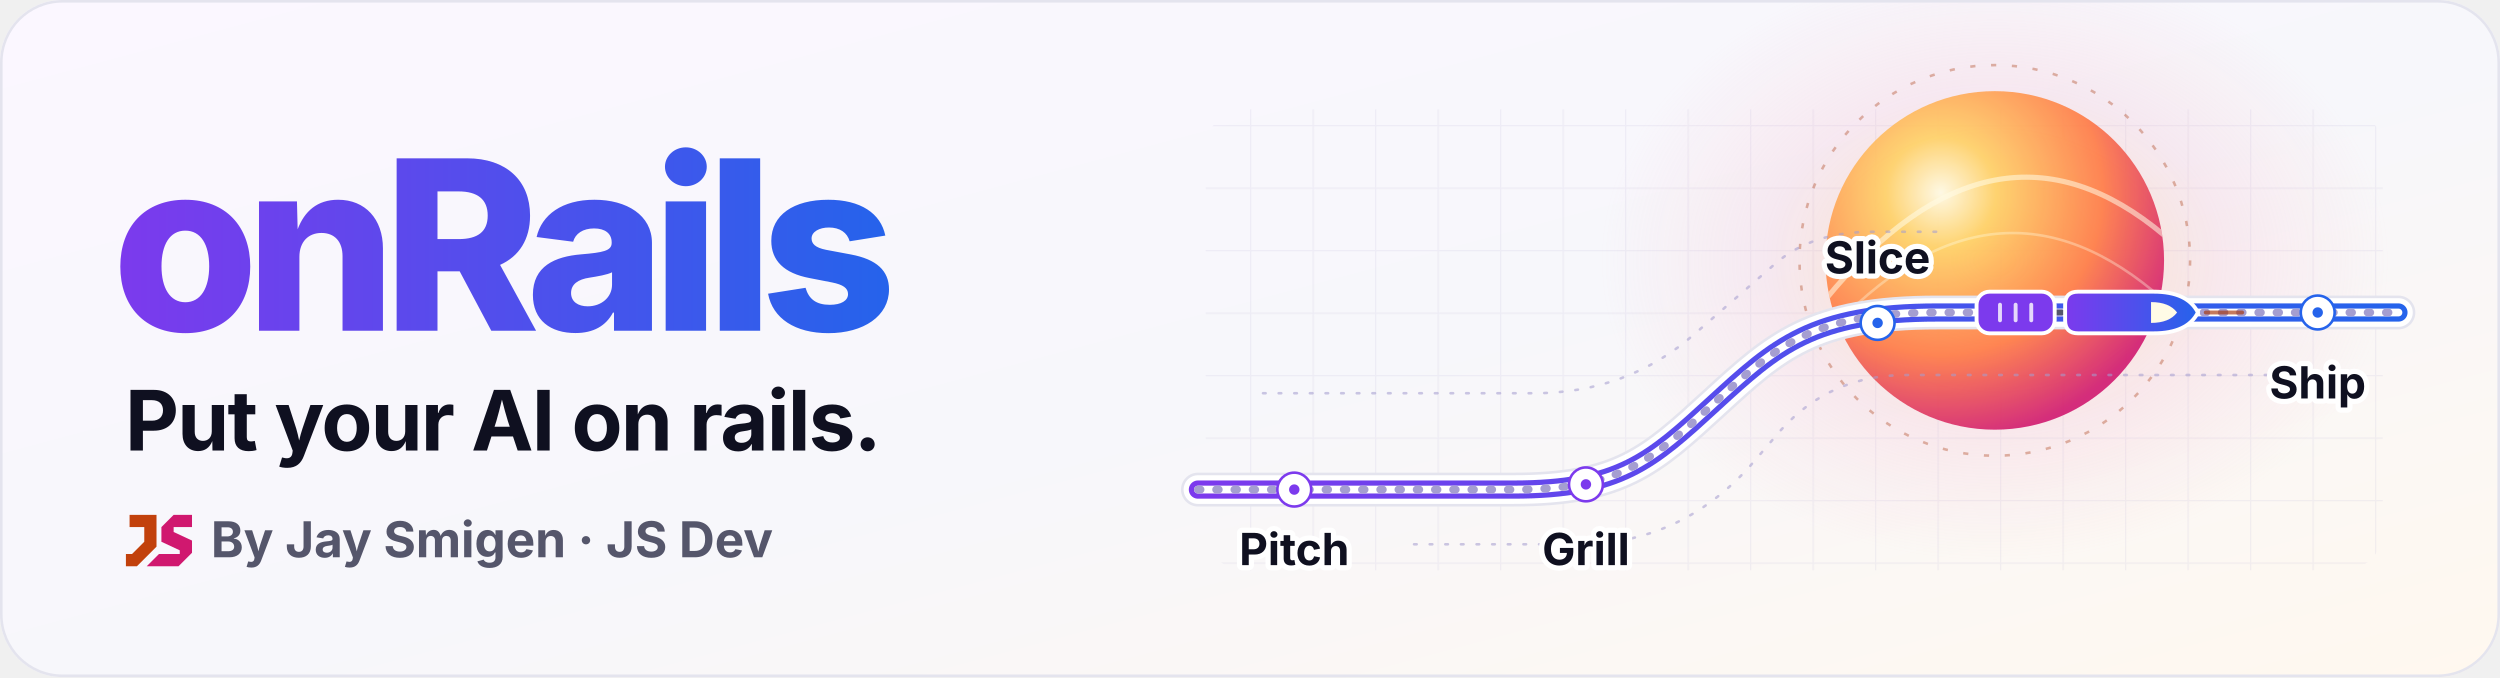
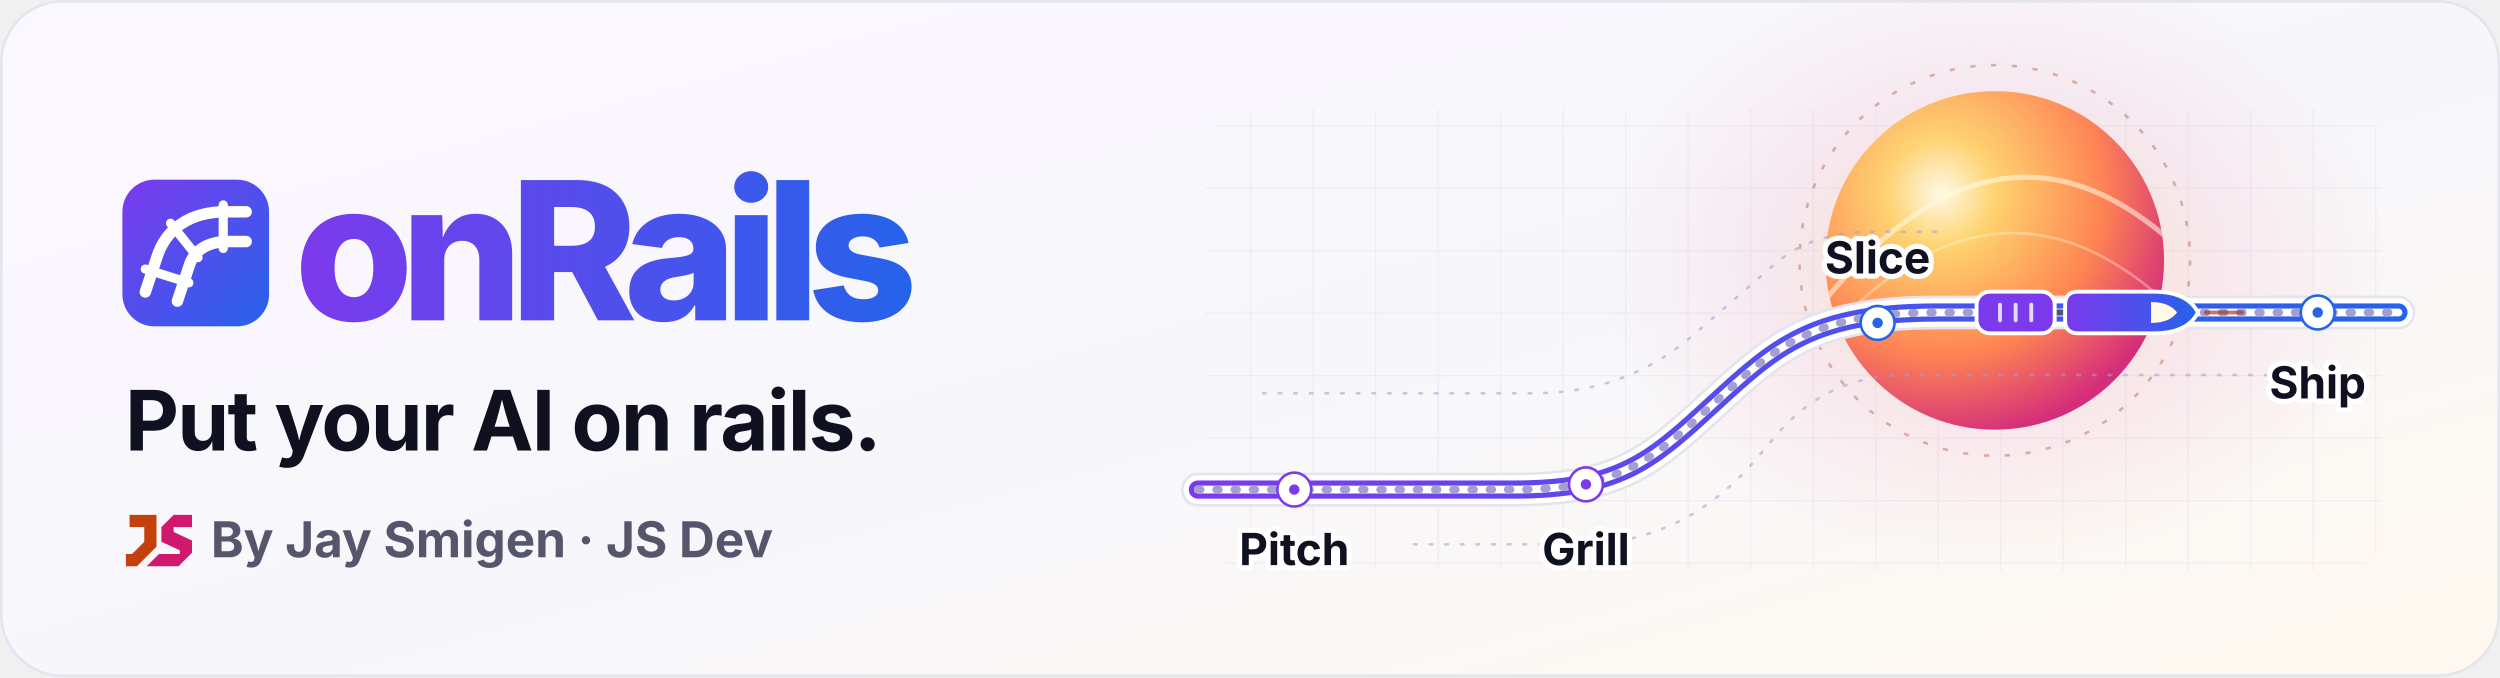
<svg xmlns="http://www.w3.org/2000/svg" viewBox="0 0 960 260" width="960" height="260" font-family="system-ui, -apple-system, Segoe UI, sans-serif">
  <defs>
+     <linearGradient id="rail-brand" x2="1" y2="1">
+       <stop stop-color="#7c3aed" />
+       <stop offset="1" stop-color="#2563eb" />
+     </linearGradient>
    <linearGradient id="sky" x2="1" y2="1">
      <stop stop-color="#fbf7ff" />
      <stop offset=".54" stop-color="#f7f7fb" />
      <stop offset="1" stop-color="#fff8ef" />
    </linearGradient>
    <linearGradient id="brand">
      <stop stop-color="#7c3aed" />
      <stop offset="1" stop-color="#2563eb" />
    </linearGradient>
    <radialGradient id="light">
      <stop stop-color="#ffb020" stop-opacity="0.37" />
      <stop offset=".58" stop-color="#f2a3bb" stop-opacity=".17" />
      <stop offset="1" stop-color="#f2a3bb" stop-opacity="0" />
    </radialGradient>
    <radialGradient id="orb" cx=".34" cy=".3" r=".74">
      <stop stop-color="#fffbe6" />
      <stop offset=".22" stop-color="#ffd166" />
      <stop offset=".65" stop-color="#ff7a45" />
      <stop offset="1" stop-color="#d0186f" />
    </radialGradient>
    <clipPath id="frame">
      <rect width="960" height="260" rx="24" />
    </clipPath>
    <clipPath id="orb-edge">
      <circle cx="766" cy="100" r="65" />
    </clipPath>
    <pattern id="grid" width="24" height="24" patternUnits="userSpaceOnUse">
      <path d="M0 24V0H24" fill="none" stroke="#a59ed0" stroke-opacity=".20" />
    </pattern>
    <path id="track" d="M460 188H581C622 188 634 177 658 155S696 120 744 120H921" />
  </defs>
  <g clip-path="url(#frame)">
    <rect width="960" height="260" fill="url(#sky)" />
    <rect x="463" y="42" width="452" height="177" rx="15" fill="url(#grid)" opacity=".61" />
    <ellipse cx="766" cy="100" rx="152" ry="115" fill="url(#light)" />
    <circle cx="766" cy="100" r="75" fill="none" stroke="#a63407" stroke-opacity=".34" stroke-dasharray="2 6" />
    <circle cx="766" cy="100" r="65" fill="url(#orb)" opacity="0.9" />
    <g clip-path="url(#orb-edge)" fill="none" stroke="#fffbe6" stroke-linecap="round">
      <path d="M701 115q65 -79.3 130 -24.7" stroke-opacity=".55" stroke-width="2" />
      <path d="M701 129q65 -71.5 130 -13.65" stroke-opacity=".35" />
    </g>
    <path d="M485 151h104q36 0 62-23l31-27q14-12 37-12h29M543 209h63q39 0 66-30l12-14q19-21 48-21h174" fill="none" stroke="#a59ed0" stroke-opacity=".56" stroke-linecap="round" stroke-dasharray="1 5" />
    <g fill="none" stroke-linecap="round">
      <use href="#track" stroke="#e4e4ee" stroke-width="13" />
      <use href="#track" stroke="#ffffff" stroke-width="11" />
      <use href="#track" stroke="url(#brand)" stroke-width="7" />
      <use href="#track" stroke="#ffffff" stroke-width="3" />
      <use href="#track" stroke="#a59ed0" stroke-width="3" stroke-dasharray="1 6" />
    </g>
    <g font-size="17" font-weight="700" text-anchor="middle" paint-order="stroke" stroke="#ffffff" stroke-width="4" stroke-linejoin="round">
      <circle cx="497" cy="188" r="6" fill="#ffffff" stroke="#7c3aed" stroke-width="2" />
      <circle cx="497" cy="188" r="2" fill="#7c3aed" stroke="none" />
      <text x="497" y="217" fill="#0f1020">Pitch</text>
      <circle cx="609" cy="186" r="6" fill="#ffffff" stroke="#7c3aed" stroke-width="2" />
      <circle cx="609" cy="186" r="2" fill="#7c3aed" stroke="none" />
      <text x="609" y="217" fill="#0f1020">Grill</text>
      <circle cx="721" cy="124" r="6" fill="#ffffff" stroke="#2563eb" stroke-width="2" />
      <circle cx="721" cy="124" r="2" fill="#2563eb" stroke="none" />
      <text x="721" y="105" fill="#0f1020">Slice</text>
      <circle cx="890" cy="120" r="6" fill="#ffffff" stroke="#2563eb" stroke-width="2" />
      <circle cx="890" cy="120" r="2" fill="#2563eb" stroke="none" />
      <text x="890" y="153" fill="#0f1020">Ship</text>
    </g>
    <g transform="translate(835 120)" stroke="#ffffff" stroke-width="1.5">
      <path d="M-50 0H-38" stroke="#55566b" stroke-width="2" />
      <rect x="-76" y="-8" width="30" height="16" rx="5" fill="#7c3aed" />
      <path d="M-67-3v6m6-6v6m6-6v6" opacity=".8" stroke-linecap="round" />
      <path d="M-37-8H-8Q5-8 9 0Q5 8-8 8h-29q-5 0-5-5v-6q0-5 5-5Z" fill="url(#brand)" />
      <path d="M-9-4Q-2-4 1 0q-3 4-10 4Z" fill="#fffbe6" stroke="none" />
      <path d="M12 0h14" stroke="#a63407" stroke-opacity=".65" stroke-linecap="round" />
    </g>
-     <text x="43" y="127" font-size="91" font-weight="800" letter-spacing="-5" fill="url(#brand)">onRails</text>
+     <g transform="translate(47 69) scale(.88)">
+       <rect width="64" height="64" rx="14" fill="url(#rail-brand)" />
+       <g fill="none" stroke="#ffffff" stroke-linecap="round" stroke-linejoin="round">
+         <path d="M10 49l5-15c4-13 15-20 30-20h9M24 53l5-15c2-7 8-11 17-11h8" stroke-width="5" />
+         <path d="M10 39l19 6M21 19l12 15M44 11v19" stroke-width="4" />
+       </g>
+     </g>
+     <text x="113" y="123" font-size="74" font-weight="800" letter-spacing="-5" fill="url(#brand)">onRails</text>
    <text x="48" y="173" font-size="32" font-weight="650" letter-spacing="-.65" fill="#0f1020">Put your AI on rails.</text>
    <g transform="translate(46 193) scale(.47)">
      <path fill="#c2410c" d="M8 10h22v26L14 52H5V42h5l10-10V20H8Z" />
      <path fill="#d0186f" d="M59 10H44L34 20v12l15 7v3H32L22 52h26l11-11V31l-15-7v-4h15Z" />
    </g>
    <text x="81" y="214" font-size="19" font-weight="650" fill="#55566b">By Jay Smigen · JS Dev</text>
  </g>
  <rect x=".5" y=".5" width="959" height="259" rx="23.5" fill="none" stroke="#e4e4ee" />
</svg>
